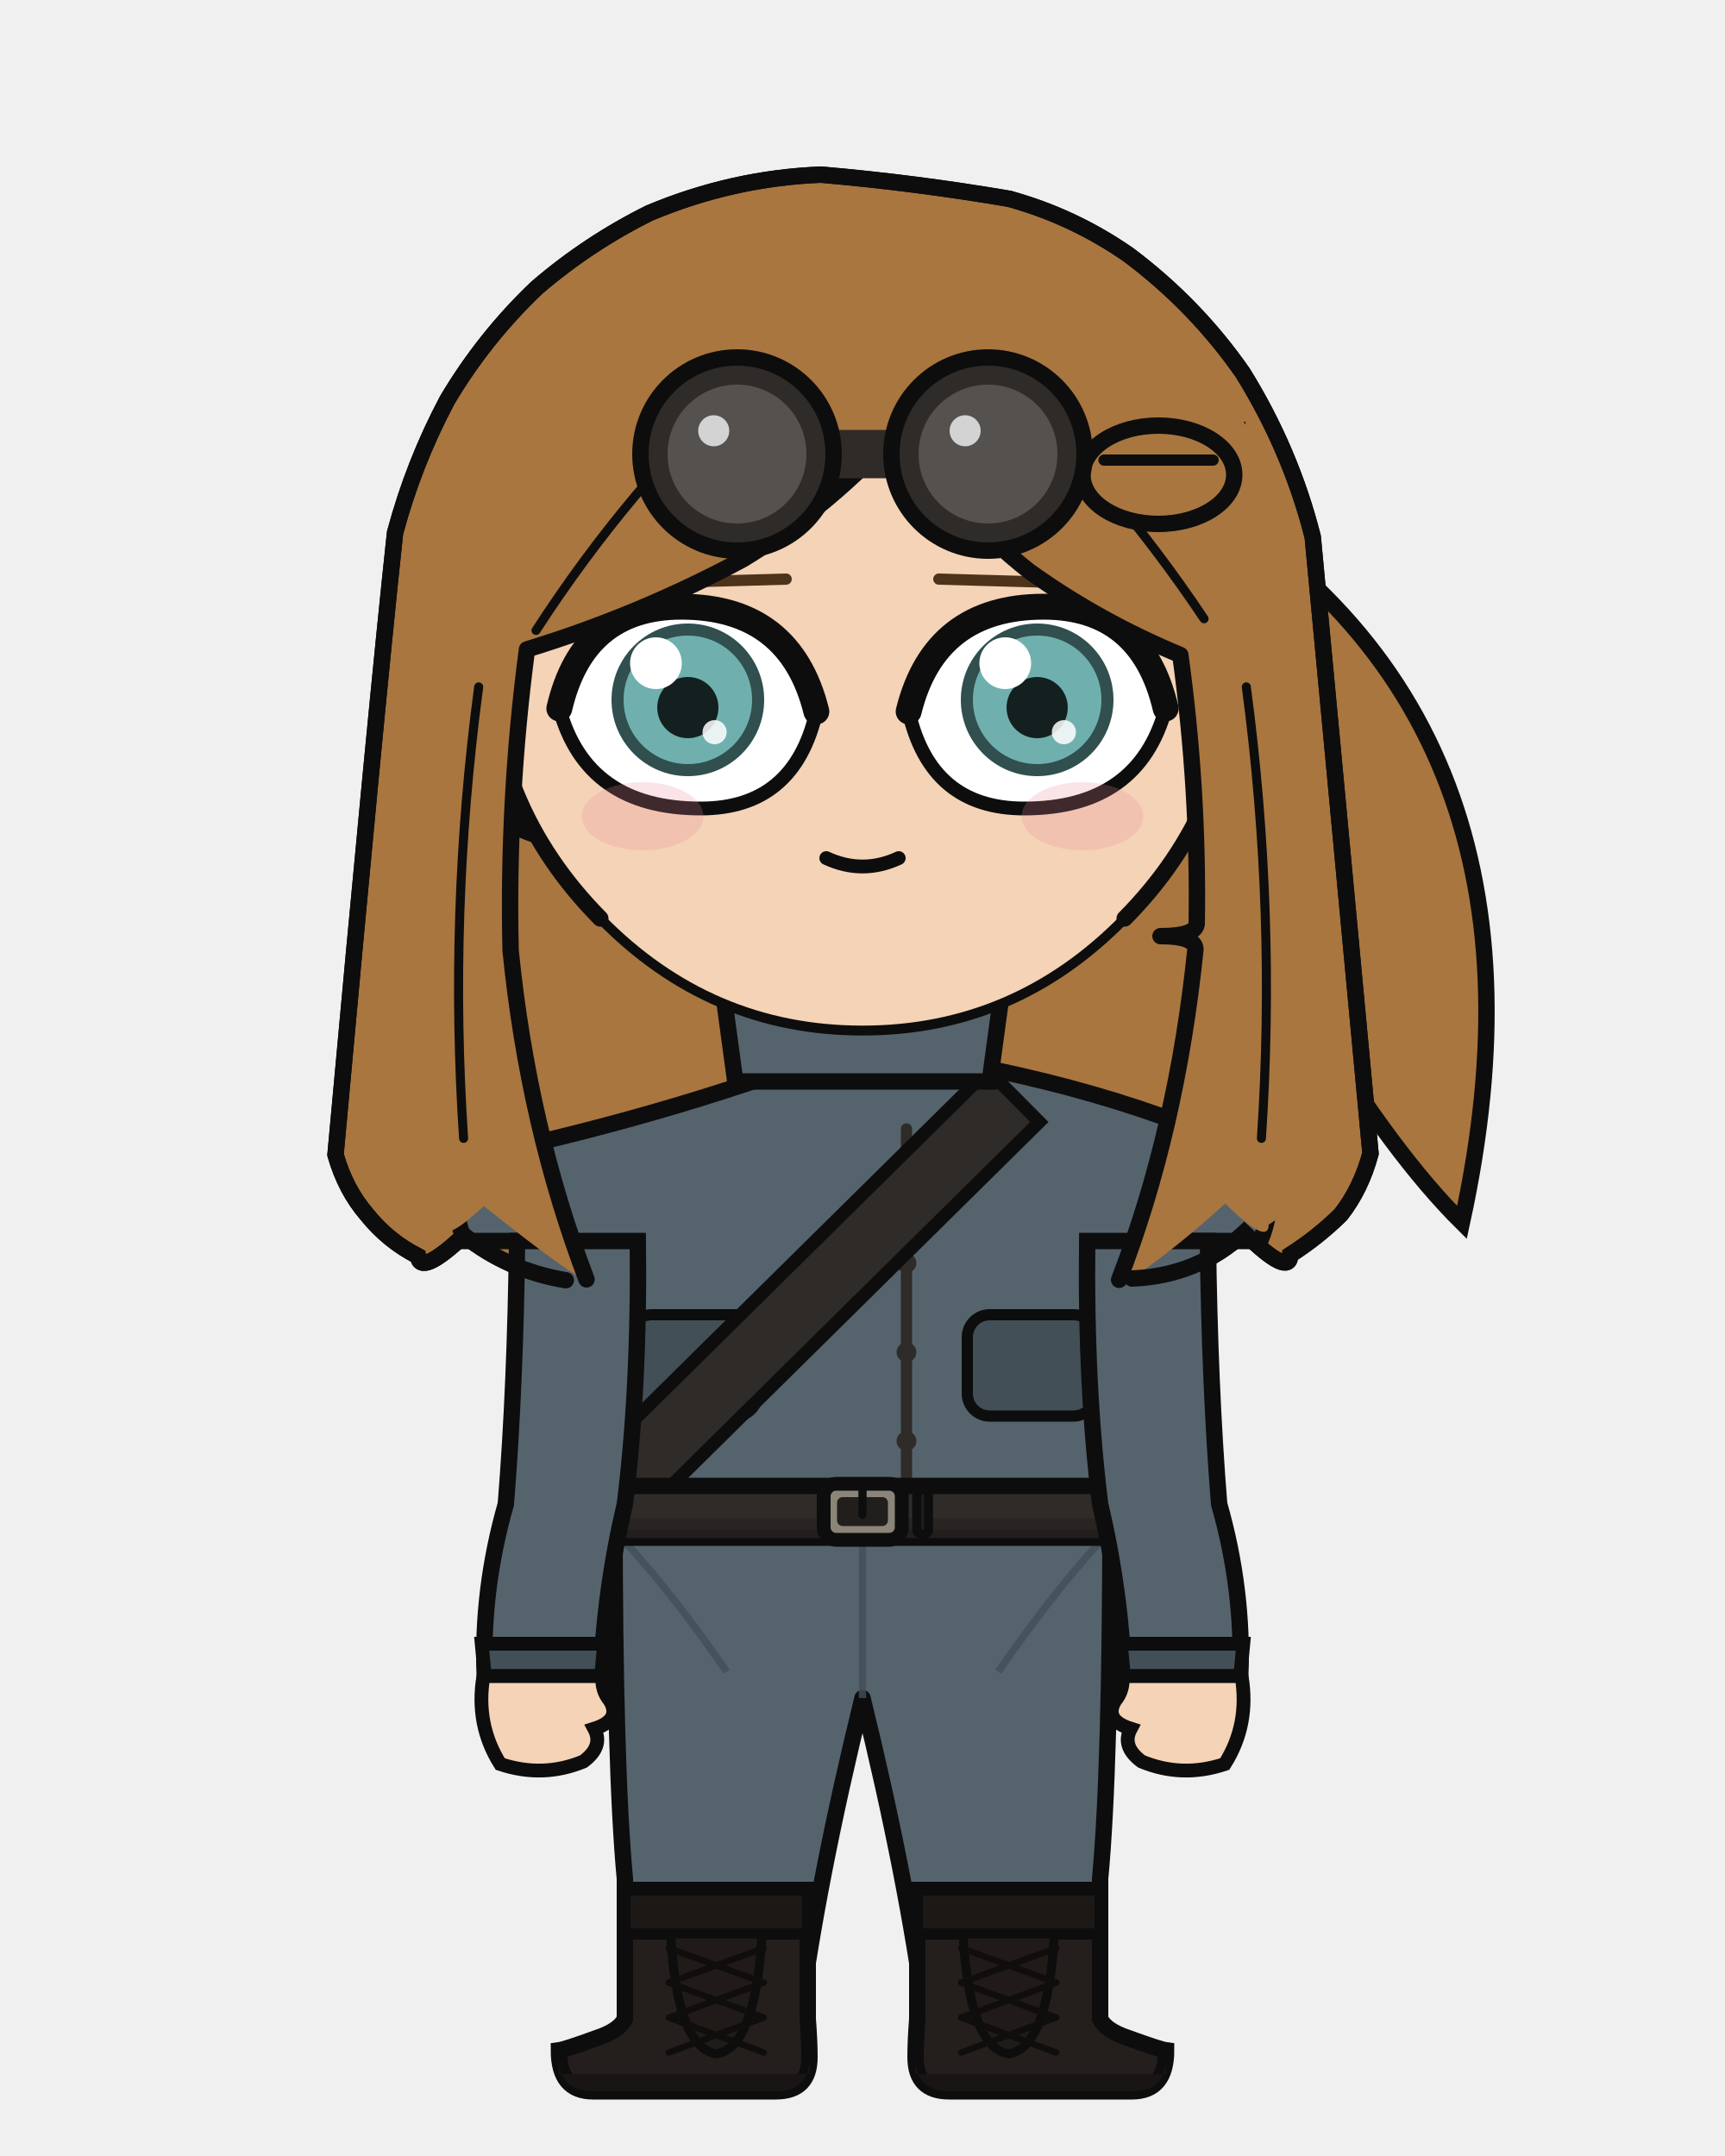
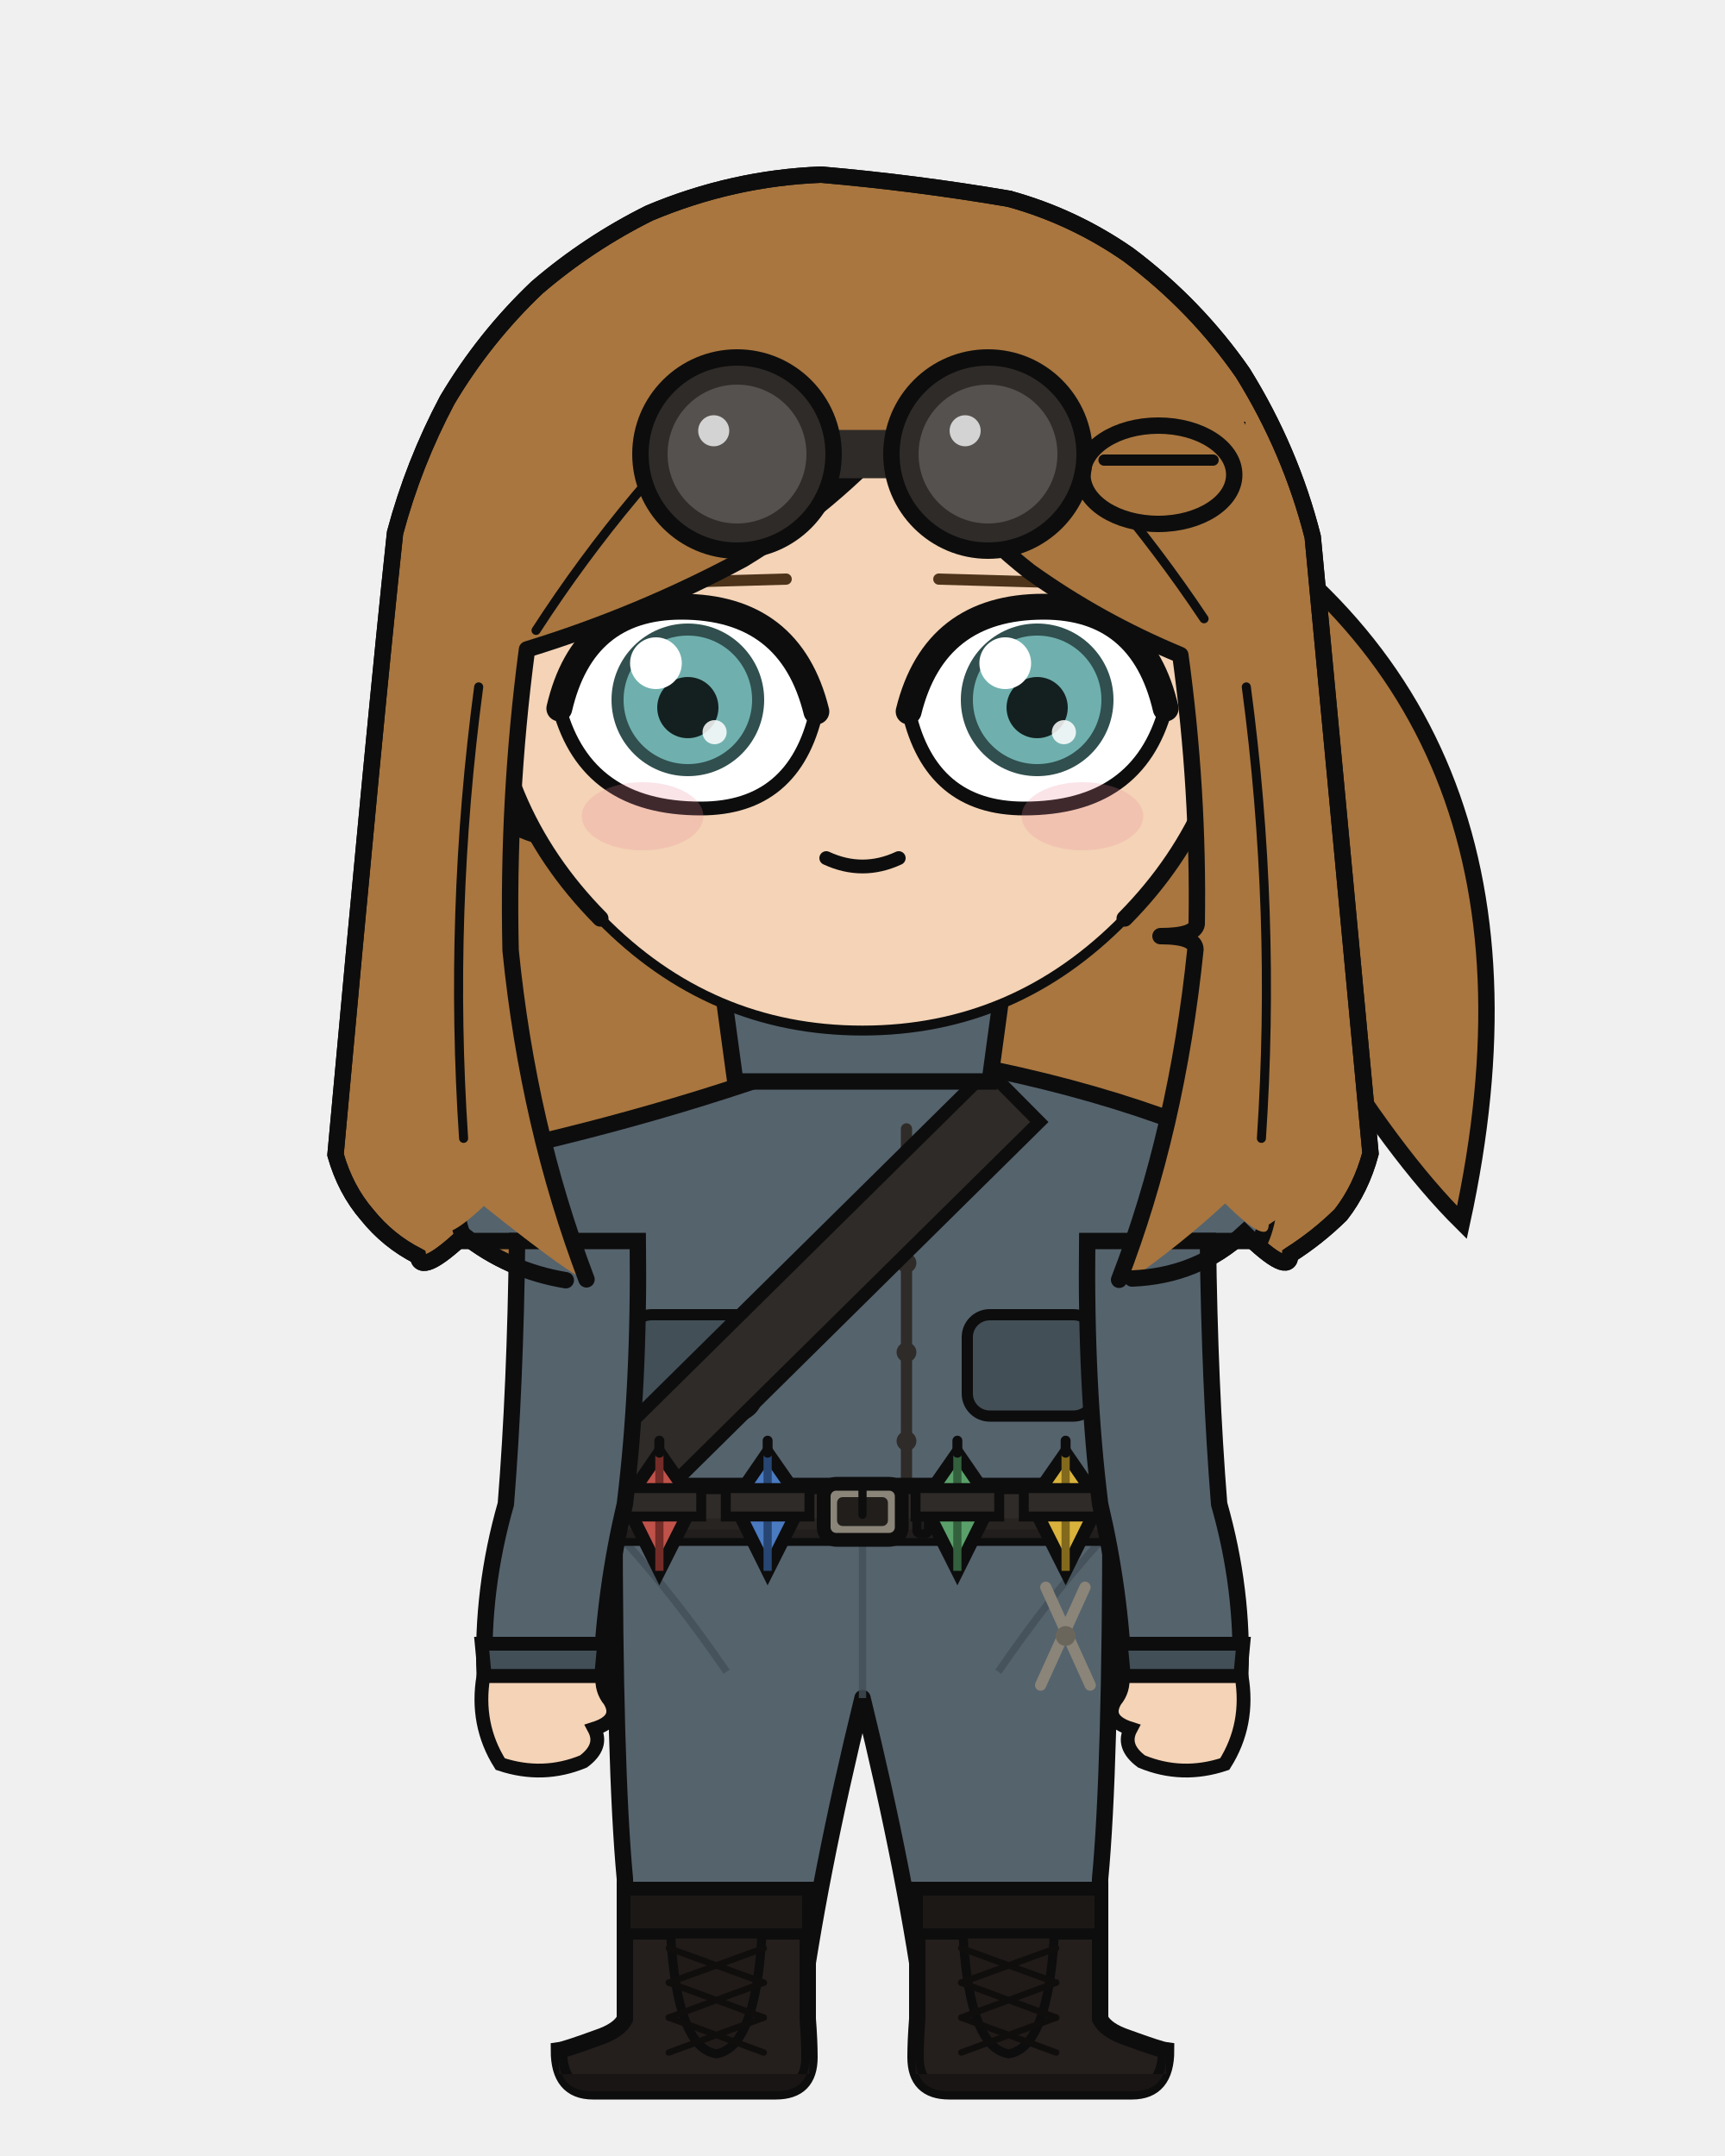
<svg xmlns="http://www.w3.org/2000/svg" width="400" height="500" viewBox="0 0 400 500">
  <defs>
    <clipPath id="hair-front">
      <path d="M 136.0 296.7 Q 122.5 261.2 118.4 220.4 Q 117.6 185.4 122.2 150.6 Q 148.3 142.6 172.3 129.7 Q 192.7 117.3 209.1 98.9 Q 220.9 118.5 238.7 132.5 Q 254.9 144.1 273.7 151.9 Q 278.0 183.2 277.5 214.3 Q 277.1 217.1 269.1 217.1 Q 277.2 217.1 277.2 220.2 Q 272.9 262.1 259.5 296.8 Q 261.0 296.7 262.5 296.5 Q 273.8 288.6 284.1 279.1 Q 294.1 289.0 294.2 284.0 Q 300.2 280.1 305.3 275.1 Q 309.9 269.4 311.9 261.7 Q 302.8 164.0 299.2 125.8 Q 294.3 106.7 283.8 89.7 Q 273.4 74.7 258.6 63.6 Q 246.5 55.2 232.3 51.3 Q 211.7 47.8 190.9 46.0 Q 171.4 46.7 153.1 54.4 Q 139.7 61.1 128.3 70.9 Q 116.6 81.9 108.5 95.6 Q 101.1 109.6 97.0 124.9 Q 92.7 164.7 84.0 261.9 Q 86.1 269.6 90.8 275.2 Q 95.5 281.0 102.1 284.3 Q 102.6 288.7 112.2 279.7 Q 133.6 296.8 136.0 296.7 Z" />
    </clipPath>
  </defs>
  <path d="M 268.6 110.1 Q 365.5 162.1 339.0 283.5 Q 307.5 252.3 265.0 162.1 Z" fill="#a9763f" stroke="#0d0d0d" stroke-width="3.8" />
  <path d="M 131.2 296.9 Q 117.9 294.7 107.6 286.5 Q 97.5 296.0 96.9 291.3 Q 90.0 287.8 85.1 281.7 Q 80.1 275.9 77.8 267.8 Q 87.1 165.5 91.6 123.6 Q 95.9 107.5 103.7 92.8 Q 112.3 78.3 124.5 66.7 Q 136.5 56.4 150.6 49.4 Q 169.9 41.3 190.4 40.5 Q 212.3 42.4 234.0 46.1 Q 248.9 50.2 261.7 59.1 Q 277.3 70.8 288.2 86.5 Q 299.3 104.4 304.4 124.5 Q 308.2 164.7 317.8 267.5 Q 315.6 275.7 310.9 281.7 Q 305.5 287.0 299.2 291.0 Q 299.1 296.3 288.5 285.9 Q 277.7 295.9 262.5 296.5 Q 196.8 311.0 131.2 296.9 Z" fill="#a9763f" />
  <path d="M 131.2 296.9 Q 117.9 294.7 107.6 286.5 Q 97.5 296.0 96.9 291.3 Q 90.0 287.8 85.1 281.7 Q 80.1 275.9 77.8 267.8 Q 87.1 165.5 91.6 123.6 Q 95.9 107.5 103.7 92.8 Q 112.3 78.3 124.5 66.7 Q 136.5 56.4 150.6 49.4 Q 169.9 41.3 190.4 40.5 Q 212.3 42.4 234.0 46.1 Q 248.9 50.2 261.7 59.1 Q 277.3 70.8 288.2 86.5 Q 299.3 104.4 304.4 124.5 Q 308.2 164.7 317.8 267.5 Q 315.6 275.7 310.9 281.7 Q 305.5 287.0 299.2 291.0 Q 299.1 296.3 288.5 285.9 Q 277.7 295.9 262.5 296.5 Q 196.8 311.0 131.2 296.9 Z" fill="none" stroke="#0d0d0d" stroke-width="3.8" stroke-linecap="round" stroke-linejoin="round" />
  <rect x="179.8" y="225.4" width="40.3" height="40.5" rx="14.1" fill="#f4d3b6" />
  <line x1="179.8" y1="225.4" x2="179.8" y2="265.9" stroke="#0d0d0d" stroke-width="3.8" />
  <line x1="220.2" y1="225.4" x2="220.2" y2="265.9" stroke="#0d0d0d" stroke-width="3.8" />
  <path d="M 142.5 350.6 L 257.5 350.6 Q 257.5 410.2 255.1 435.7 Q 255.0 447.1 253.2 468.2 L 214.6 468.2 Q 210.3 435.7 200.0 393.8 Q 189.7 435.7 185.4 468.2 L 146.8 468.2 Q 145.0 447.1 144.9 435.7 Q 142.5 410.2 142.5 350.6 Z" fill="#55636d" stroke="#0d0d0d" stroke-width="3.8" stroke-linejoin="round" />
  <line x1="200.0" y1="355.8" x2="200.0" y2="393.8" stroke="#424f57" stroke-width="1.7" opacity="0.8" />
  <path d="M 144.9 357.5 Q 156.7 370.5 168.5 387.7" fill="none" stroke="#424f57" stroke-width="1.7" opacity="0.8" />
  <path d="M 255.1 357.5 Q 243.3 370.5 231.5 387.7" fill="none" stroke="#424f57" stroke-width="1.7" opacity="0.8" />
  <path d="M 187.3 438.3 L 187.3 468.2 Q 187.7 473.3 187.7 477.1 Q 187.7 485.0 179.9 485.0 L 137.5 485.0 Q 129.6 485.0 129.6 475.5 Q 131.1 475.3 138.5 472.6 Q 143.6 470.9 144.9 468.2 L 144.9 438.3 Z" fill="#241f1d" stroke="#0d0d0d" stroke-width="3.8" />
  <path d="M 187.7 481.0 L 129.6 481.0 L 129.6 477.1 Q 129.6 485.0 137.5 485.0 L 179.9 485.0 Q 187.7 485.0 187.7 477.1 Z" fill="#191514" />
  <rect x="144.9" y="438.3" width="42.4" height="10.2" fill="#1c1816" stroke="#0d0d0d" stroke-width="2.6" />
  <path d="M 155.5 448.5 L 176.7 448.5 Q 175.2 474.9 166.1 476.3 Q 157.0 474.9 155.5 448.5 Z" fill="#201b19" stroke="#0d0d0d" stroke-width="2.1" />
  <line x1="177.1" y1="451.8" x2="155.1" y2="459.8" stroke="#100e0d" stroke-width="1.5" stroke-linecap="round" />
  <line x1="155.1" y1="451.8" x2="177.1" y2="459.8" stroke="#100e0d" stroke-width="1.5" stroke-linecap="round" />
  <line x1="177.1" y1="459.8" x2="155.1" y2="467.9" stroke="#100e0d" stroke-width="1.5" stroke-linecap="round" />
  <line x1="155.1" y1="459.8" x2="177.1" y2="467.9" stroke="#100e0d" stroke-width="1.5" stroke-linecap="round" />
  <line x1="177.1" y1="467.9" x2="155.1" y2="476.0" stroke="#100e0d" stroke-width="1.5" stroke-linecap="round" />
  <line x1="155.1" y1="467.9" x2="177.1" y2="476.0" stroke="#100e0d" stroke-width="1.5" stroke-linecap="round" />
  <path d="M 212.7 438.3 L 212.7 468.2 Q 212.3 473.3 212.3 477.1 Q 212.3 485.0 220.1 485.0 L 262.5 485.0 Q 270.4 485.0 270.4 475.5 Q 268.9 475.3 261.5 472.6 Q 256.4 470.9 255.1 468.2 L 255.1 438.3 Z" fill="#241f1d" stroke="#0d0d0d" stroke-width="3.8" />
  <path d="M 212.3 481.0 L 270.4 481.0 L 270.4 477.1 Q 270.4 485.0 262.5 485.0 L 220.1 485.0 Q 212.3 485.0 212.3 477.1 Z" fill="#191514" />
  <rect x="212.7" y="438.3" width="42.4" height="10.2" fill="#1c1816" stroke="#0d0d0d" stroke-width="2.6" />
  <path d="M 223.3 448.5 L 244.5 448.5 Q 243.0 474.9 233.9 476.3 Q 224.8 474.9 223.3 448.5 Z" fill="#201b19" stroke="#0d0d0d" stroke-width="2.1" />
  <line x1="244.9" y1="451.8" x2="222.9" y2="459.8" stroke="#100e0d" stroke-width="1.5" stroke-linecap="round" />
  <line x1="222.9" y1="451.8" x2="244.9" y2="459.8" stroke="#100e0d" stroke-width="1.5" stroke-linecap="round" />
  <line x1="244.9" y1="459.8" x2="222.9" y2="467.9" stroke="#100e0d" stroke-width="1.5" stroke-linecap="round" />
  <line x1="222.9" y1="459.8" x2="244.9" y2="467.9" stroke="#100e0d" stroke-width="1.5" stroke-linecap="round" />
  <line x1="244.9" y1="467.9" x2="222.9" y2="476.0" stroke="#100e0d" stroke-width="1.5" stroke-linecap="round" />
  <line x1="222.9" y1="467.9" x2="244.9" y2="476.0" stroke="#100e0d" stroke-width="1.5" stroke-linecap="round" />
  <path d="M 194.4 243.7 Q 153.4 259.3 106.9 268.9 Q 104.1 279.3 107.8 287.8 L 122.9 287.8 Q 122.9 321.4 121.5 348.8 Q 120.8 349.8 120.8 350.6 L 279.2 350.6 Q 279.2 349.8 278.5 348.8 Q 277.1 321.4 277.1 287.8 L 292.2 287.8 Q 295.9 279.3 293.1 268.9 Q 257.7 251.3 205.6 243.7 L 200.0 249.4 Z" fill="#55636d" stroke="#0d0d0d" stroke-width="3.8" />
  <path d="M 210.2 261.8 L 210.2 344.6" fill="none" stroke="#2f2b28" stroke-width="2.6" stroke-linecap="round" />
  <circle cx="210.2" cy="272.2" r="2.3" fill="#2f2b28" />
  <circle cx="210.2" cy="292.9" r="2.3" fill="#2f2b28" />
  <circle cx="210.2" cy="313.6" r="2.3" fill="#2f2b28" />
  <circle cx="210.2" cy="334.2" r="2.3" fill="#2f2b28" />
  <rect x="145.9" y="304.9" width="29.8" height="23.5" rx="5.2" fill="#424f57" stroke="#0d0d0d" stroke-width="2.6" />
  <rect x="224.3" y="304.9" width="29.8" height="23.5" rx="5.2" fill="#424f57" stroke="#0d0d0d" stroke-width="2.6" />
  <path d="M 229.1 248.2 L 137.6 338.6 L 149.5 350.6 L 241.0 260.2 Z" fill="#2f2b28" stroke="#0d0d0d" stroke-width="3.0" />
  <rect x="119.2" y="344.6" width="161.6" height="12.0" rx="2.2" fill="#2f2b28" stroke="#0d0d0d" stroke-width="3.8" />
  <rect x="119.2" y="352.1" width="161.6" height="4.6" rx="2.2" fill="#262220" opacity="0.8" />
  <rect x="191.0" y="344.1" width="18.1" height="13.0" rx="2.9" fill="#8a8578" stroke="#0d0d0d" stroke-width="3.2" />
  <rect x="194.1" y="347.2" width="11.8" height="6.7" rx="1.3" fill="#211e1c" />
  <line x1="200.0" y1="344.1" x2="200.0" y2="351.3" stroke="#0d0d0d" stroke-width="1.9" stroke-linecap="round" />
  <rect x="212.6" y="345.6" width="2.7" height="10.1" rx="0.8" fill="#211e1c" stroke="#0d0d0d" stroke-width="2.1" />
+   <path d="M 152.9 336.9 L 160.9 348.4 L 152.9 364.3 L 145.0 348.4 Z" fill="#c0524a" stroke="#0d0d0d" stroke-width="3.0" />
+   <line x1="152.9" y1="336.9" x2="152.9" y2="364.3" stroke="#732c27" stroke-width="1.9" />
+   <line x1="152.9" y1="334.1" x2="152.9" y2="336.9" stroke="#0d0d0d" stroke-width="2.3" stroke-linecap="round" />
+   <rect x="143.2" y="345.1" width="19.4" height="6.6" fill="#2f2b28" stroke="#0d0d0d" stroke-width="2.3" />
+   <path d="M 178.0 336.9 L 186.0 348.4 L 178.0 364.3 L 170.1 348.4 Z" fill="#4a7ac0" stroke="#0d0d0d" stroke-width="3.0" />
+   <line x1="178.0" y1="336.9" x2="178.0" y2="364.3" stroke="#274673" stroke-width="1.9" />
+   <line x1="178.0" y1="334.1" x2="178.0" y2="336.9" stroke="#0d0d0d" stroke-width="2.3" stroke-linecap="round" />
+   <rect x="168.3" y="345.1" width="19.4" height="6.6" fill="#2f2b28" stroke="#0d0d0d" stroke-width="2.3" />
+   <path d="M 222.0 336.9 L 229.9 348.4 L 222.0 364.3 L 214.0 348.4 Z" fill="#5aa06a" stroke="#0d0d0d" stroke-width="3.0" />
+   <line x1="222.0" y1="336.9" x2="222.0" y2="364.3" stroke="#33603d" stroke-width="1.9" />
+   <line x1="222.0" y1="334.1" x2="222.0" y2="336.9" stroke="#0d0d0d" stroke-width="2.3" stroke-linecap="round" />
+   <rect x="212.3" y="345.1" width="19.4" height="6.6" fill="#2f2b28" stroke="#0d0d0d" stroke-width="2.3" />
+   <path d="M 247.1 336.9 L 255.0 348.4 L 247.1 364.3 L 239.1 348.4 Z" fill="#d9b23c" stroke="#0d0d0d" stroke-width="3.0" />
+   <line x1="247.1" y1="336.9" x2="247.1" y2="364.3" stroke="#82691c" stroke-width="1.9" />
+   <line x1="247.1" y1="334.1" x2="247.1" y2="336.9" stroke="#0d0d0d" stroke-width="2.3" stroke-linecap="round" />
+   <rect x="237.4" y="345.1" width="19.4" height="6.6" fill="#2f2b28" stroke="#0d0d0d" stroke-width="2.3" />
+   <line x1="242.5" y1="368.1" x2="252.8" y2="390.8" stroke="#8a8578" stroke-width="2.6" stroke-linecap="round" />
+   <line x1="251.6" y1="368.1" x2="241.3" y2="390.8" stroke="#8a8578" stroke-width="2.6" stroke-linecap="round" />
+   <circle cx="247.1" cy="379.4" r="2.3" fill="#6b665c" />
  <path d="M 147.9 287.8 L 119.9 287.8 Q 119.5 321.4 117.3 348.8 Q 111.6 368.7 112.4 388.7 L 139.4 388.7 Q 140.2 368.7 144.9 348.8 Q 148.3 321.4 147.9 287.8 Z" fill="#55636d" stroke="#0d0d0d" stroke-width="3.8" />
  <path d="M 111.7 381.2 L 140.1 381.2 L 139.4 388.7 L 112.4 388.7 Z" fill="#424f57" stroke="#0d0d0d" stroke-width="3.2" />
  <path d="M 112.1 388.7 Q 110.2 399.9 116.0 409.1 Q 125.9 412.4 135.3 408.5 Q 140.0 405.0 137.8 400.9 Q 144.1 398.9 141.4 394.4 Q 139.4 392.0 139.7 388.7 Z" fill="#f4d3b6" stroke="#0d0d0d" stroke-width="3.2" />
  <path d="M 252.1 287.8 L 280.1 287.8 Q 280.5 321.4 282.7 348.8 Q 288.4 368.7 287.6 388.7 L 260.6 388.7 Q 259.8 368.7 255.1 348.8 Q 251.7 321.4 252.1 287.8 Z" fill="#55636d" stroke="#0d0d0d" stroke-width="3.8" />
  <path d="M 259.9 381.2 L 288.3 381.2 L 287.6 388.7 L 260.6 388.7 Z" fill="#424f57" stroke="#0d0d0d" stroke-width="3.2" />
  <path d="M 287.9 388.7 Q 289.8 399.9 284.0 409.1 Q 274.1 412.4 264.7 408.5 Q 260.0 405.0 262.2 400.9 Q 255.9 398.9 258.6 394.4 Q 260.6 392.0 260.3 388.7 Z" fill="#f4d3b6" stroke="#0d0d0d" stroke-width="3.2" />
  <path d="M 165.7 215.5 L 234.3 215.5 L 229.5 250.8 L 170.5 250.8 Z" fill="#55636d" stroke="#0d0d0d" stroke-width="3.8" />
  <path d="M 200.0 215.5 L 200.0 234.9" fill="none" stroke="#0d0d0d" stroke-width="2.6" />
  <path d="M 113.1 153.2 Q 108.1 153.5 104.9 158.7 Q 102.2 164.3 104.0 173.5 Q 106.7 180.0 110.7 184.8 Q 118.2 192.2 124.7 193.7 Z" fill="#f4d3b6" />
  <path d="M 113.1 153.2 Q 108.1 153.5 104.9 158.7 Q 102.2 164.3 104.0 173.5 Q 106.7 180.0 110.7 184.8 Q 118.2 192.2 124.7 193.7" fill="none" stroke="#0d0d0d" stroke-width="3.8" stroke-linecap="round" />
  <path d="M 106.6 169.6 Q 105.6 165.1 106.4 163.5 Q 107.3 162.5 108.9 163.7 Q 110.8 166.9 112.9 170.5 Q 110.9 170.6 112.6 178.1 Q 115.4 182.8 117.1 182.8" fill="none" stroke="#0d0d0d" stroke-width="2.1" stroke-linecap="round" />
  <path d="M 286.9 153.2 Q 291.9 153.5 295.1 158.7 Q 297.8 164.3 296.0 173.5 Q 293.3 180.0 289.3 184.8 Q 281.8 192.2 275.3 193.7 Z" fill="#f4d3b6" />
  <path d="M 286.9 153.2 Q 291.9 153.5 295.1 158.7 Q 297.8 164.3 296.0 173.5 Q 293.3 180.0 289.3 184.8 Q 281.8 192.2 275.3 193.7" fill="none" stroke="#0d0d0d" stroke-width="3.8" stroke-linecap="round" />
  <path d="M 293.4 169.6 Q 294.4 165.1 293.6 163.5 Q 292.7 162.5 291.1 163.7 Q 289.2 166.9 287.1 170.5 Q 289.1 170.6 287.4 178.1 Q 284.6 182.8 282.9 182.8" fill="none" stroke="#0d0d0d" stroke-width="2.1" stroke-linecap="round" />
  <path d="M 200.0 62.6 Q 236.1 62.6 261.6 88.3 Q 287.1 114.1 286.9 150.6 Q 286.4 187.1 260.8 213.0 Q 235.4 239.0 200.0 239.0 Q 164.6 239.0 139.2 213.0 Q 113.6 187.1 113.1 150.6 Q 112.9 114.1 138.4 88.3 Q 163.9 62.6 200.0 62.6 Z" fill="#f4d3b6" />
  <path d="M 139.2 213.0 Q 113.6 187.1 113.1 150.6 Q 112.9 114.1 138.4 88.3 Q 163.9 62.6 200.0 62.6 Q 236.1 62.6 261.6 88.3 Q 287.1 114.1 286.9 150.6 Q 286.4 187.1 260.8 213.0" fill="none" stroke="#0d0d0d" stroke-width="3.8" stroke-linecap="round" />
  <path d="M 260.8 213.0 Q 235.4 239.0 200.0 239.0 Q 164.6 239.0 139.2 213.0" fill="none" stroke="#0d0d0d" stroke-width="2.3" stroke-linecap="round" />
  <line x1="182.3" y1="134.3" x2="136.7" y2="135.6" stroke="#4c3319" stroke-width="2.6" stroke-linecap="round" />
  <defs>
    <clipPath id="eye-l">
      <path d="M 189.3 165.0 Q 183.3 140.7 158.0 140.7 Q 135.2 140.7 129.7 164.3 Q 136.0 187.5 162.5 187.5 Q 184.2 187.5 189.3 165.0 Z" />
    </clipPath>
  </defs>
  <path d="M 189.3 165.0 Q 183.3 140.7 158.0 140.7 Q 135.2 140.7 129.7 164.3 Q 136.0 187.5 162.5 187.5 Q 184.2 187.5 189.3 165.0 Z" fill="white" stroke="#0d0d0d" stroke-width="3.2" />
  <g clip-path="url(#eye-l)">
    <circle cx="159.5" cy="162.3" r="17.7" fill="#304f4e" />
    <circle cx="159.5" cy="162.3" r="14.9" fill="#6fb0ae" />
    <circle cx="159.5" cy="164.1" r="7.1" fill="#13201f" />
    <circle cx="152.1" cy="153.8" r="6.0" fill="white" />
    <circle cx="165.7" cy="169.8" r="2.8" fill="white" opacity="0.85" />
  </g>
  <path d="M 189.3 165.0 Q 183.3 140.7 158.0 140.7 Q 135.2 140.7 129.7 164.3" fill="none" stroke="#0d0d0d" stroke-width="6.0" stroke-linecap="round" />
  <line x1="217.7" y1="134.3" x2="263.3" y2="135.6" stroke="#4c3319" stroke-width="2.6" stroke-linecap="round" />
  <defs>
    <clipPath id="eye-r">
      <path d="M 210.7 165.0 Q 216.7 140.7 242.0 140.7 Q 264.8 140.7 270.3 164.3 Q 264.0 187.5 237.5 187.5 Q 215.8 187.5 210.7 165.0 Z" />
    </clipPath>
  </defs>
  <path d="M 210.7 165.0 Q 216.7 140.7 242.0 140.7 Q 264.8 140.7 270.3 164.3 Q 264.0 187.5 237.5 187.5 Q 215.8 187.5 210.7 165.0 Z" fill="white" stroke="#0d0d0d" stroke-width="3.2" />
  <g clip-path="url(#eye-r)">
    <circle cx="240.5" cy="162.3" r="17.7" fill="#304f4e" />
    <circle cx="240.5" cy="162.3" r="14.9" fill="#6fb0ae" />
    <circle cx="240.5" cy="164.1" r="7.1" fill="#13201f" />
    <circle cx="233.1" cy="153.8" r="6.0" fill="white" />
    <circle cx="246.7" cy="169.8" r="2.8" fill="white" opacity="0.85" />
  </g>
  <path d="M 210.7 165.0 Q 216.7 140.7 242.0 140.7 Q 264.8 140.7 270.3 164.3" fill="none" stroke="#0d0d0d" stroke-width="6.0" stroke-linecap="round" />
  <path d="M 191.6 199.0 Q 200.0 202.9 208.4 199.0" fill="none" stroke="#0d0d0d" stroke-width="3.2" stroke-linecap="round" />
  <ellipse cx="149.0" cy="189.3" rx="14.1" ry="7.9" fill="#e8879a" opacity="0.23" />
  <ellipse cx="251.0" cy="189.3" rx="14.1" ry="7.9" fill="#e8879a" opacity="0.23" />
  <path d="M 170.9 99.7 L 113.1 99.7 L 113.1 110.9 L 170.9 110.9 Z" fill="#2f2b28" stroke="#0d0d0d" stroke-width="3.8" />
  <path d="M 229.1 99.7 L 286.9 99.7 L 286.9 110.9 L 229.1 110.9 Z" fill="#2f2b28" stroke="#0d0d0d" stroke-width="3.8" />
  <path d="M 136.0 296.7 Q 122.5 261.2 118.4 220.4 Q 117.6 185.4 122.2 150.6 Q 148.3 142.6 172.3 129.7 Q 192.7 117.3 209.1 98.9 Q 220.9 118.5 238.7 132.5 Q 254.9 144.1 273.7 151.9 Q 278.0 183.2 277.5 214.3 Q 277.1 217.1 269.1 217.1 Q 277.2 217.1 277.2 220.2 Q 272.9 262.1 259.5 296.8 Q 261.0 296.7 262.5 296.5 Q 273.8 288.6 284.1 279.1 Q 294.1 289.0 294.2 284.0 Q 300.2 280.1 305.3 275.1 Q 309.9 269.4 311.9 261.7 Q 302.8 164.0 299.2 125.8 Q 294.3 106.7 283.8 89.7 Q 273.4 74.7 258.6 63.6 Q 246.5 55.2 232.3 51.3 Q 211.7 47.8 190.9 46.0 Q 171.4 46.7 153.1 54.4 Q 139.7 61.1 128.3 70.9 Q 116.6 81.9 108.5 95.6 Q 101.1 109.6 97.0 124.9 Q 92.7 164.7 84.0 261.9 Q 86.1 269.6 90.8 275.2 Q 95.5 281.0 102.1 284.3 Q 102.6 288.7 112.2 279.7 Q 133.6 296.8 136.0 296.7 Z" fill="#a9763f" />
  <path d="M 136.0 296.7 Q 122.5 261.2 118.4 220.4 Q 117.6 185.4 122.2 150.6 Q 148.3 142.6 172.3 129.7 Q 192.7 117.3 209.1 98.9 Q 220.9 118.5 238.7 132.5 Q 254.9 144.1 273.7 151.9 Q 278.0 183.2 277.5 214.3 Q 277.1 217.1 269.1 217.1 Q 277.2 217.1 277.2 220.2 Q 272.9 262.1 259.5 296.8" fill="none" stroke="#0d0d0d" stroke-width="3.8" stroke-linecap="round" stroke-linejoin="round" />
  <path d="M 262.5 296.5 Q 277.7 295.9 288.5 285.9 Q 299.1 296.3 299.2 291.0 Q 305.5 287.0 310.9 281.7 Q 315.6 275.7 317.8 267.5 Q 308.2 164.7 304.4 124.5 Q 299.3 104.4 288.2 86.5 Q 277.3 70.8 261.7 59.1 Q 248.9 50.2 234.0 46.1" fill="none" stroke="#0d0d0d" stroke-width="3.8" stroke-linecap="round" />
  <path d="M 131.2 296.9 Q 117.9 294.7 107.6 286.5 Q 97.5 296.0 96.9 291.3 Q 90.0 287.8 85.1 281.7 Q 80.1 275.9 77.8 267.8 Q 87.1 165.5 91.6 123.6 Q 95.9 107.5 103.7 92.8 Q 112.3 78.3 124.5 66.7 Q 136.5 56.4 150.6 49.4 Q 169.9 41.3 190.4 40.5 Q 212.3 42.4 234.0 46.1" fill="none" stroke="#0d0d0d" stroke-width="3.8" stroke-linecap="round" />
  <path d="M 173.6 87.2 Q 145.4 113.6 124.3 146.2" fill="none" stroke="#0d0d0d" stroke-width="2.1" stroke-linecap="round" clip-path="url(#hair-front)" />
  <path d="M 229.9 85.5 Q 258.1 111.9 279.2 143.5" fill="none" stroke="#0d0d0d" stroke-width="2.1" stroke-linecap="round" clip-path="url(#hair-front)" />
  <path d="M 111.0 159.3 Q 104.0 211.7 107.5 264.0" fill="none" stroke="#0d0d0d" stroke-width="2.1" stroke-linecap="round" clip-path="url(#hair-front)" />
  <path d="M 289.0 159.3 Q 296.0 211.7 292.5 264.0" fill="none" stroke="#0d0d0d" stroke-width="2.1" stroke-linecap="round" clip-path="url(#hair-front)" />
  <ellipse cx="268.6" cy="110.1" rx="17.6" ry="11.4" fill="#a9763f" stroke="#0d0d0d" stroke-width="3.8" />
  <path d="M 256.0 106.7 L 281.3 106.7" fill="none" stroke="#0d0d0d" stroke-width="2.6" stroke-linecap="round" />
  <path d="M 170.9 105.3 L 229.1 105.3" fill="none" stroke="#2f2b28" stroke-width="11.2" stroke-linecap="round" />
  <circle cx="170.9" cy="105.3" r="22.4" fill="#2f2b28" stroke="#0d0d0d" stroke-width="3.8" />
  <circle cx="170.9" cy="105.3" r="16.1" fill="#55514e" />
  <circle cx="165.5" cy="99.9" r="3.6" fill="white" opacity="0.75" />
  <circle cx="229.1" cy="105.3" r="22.4" fill="#2f2b28" stroke="#0d0d0d" stroke-width="3.8" />
  <circle cx="229.1" cy="105.3" r="16.1" fill="#55514e" />
  <circle cx="223.8" cy="99.9" r="3.6" fill="white" opacity="0.75" />
</svg>
